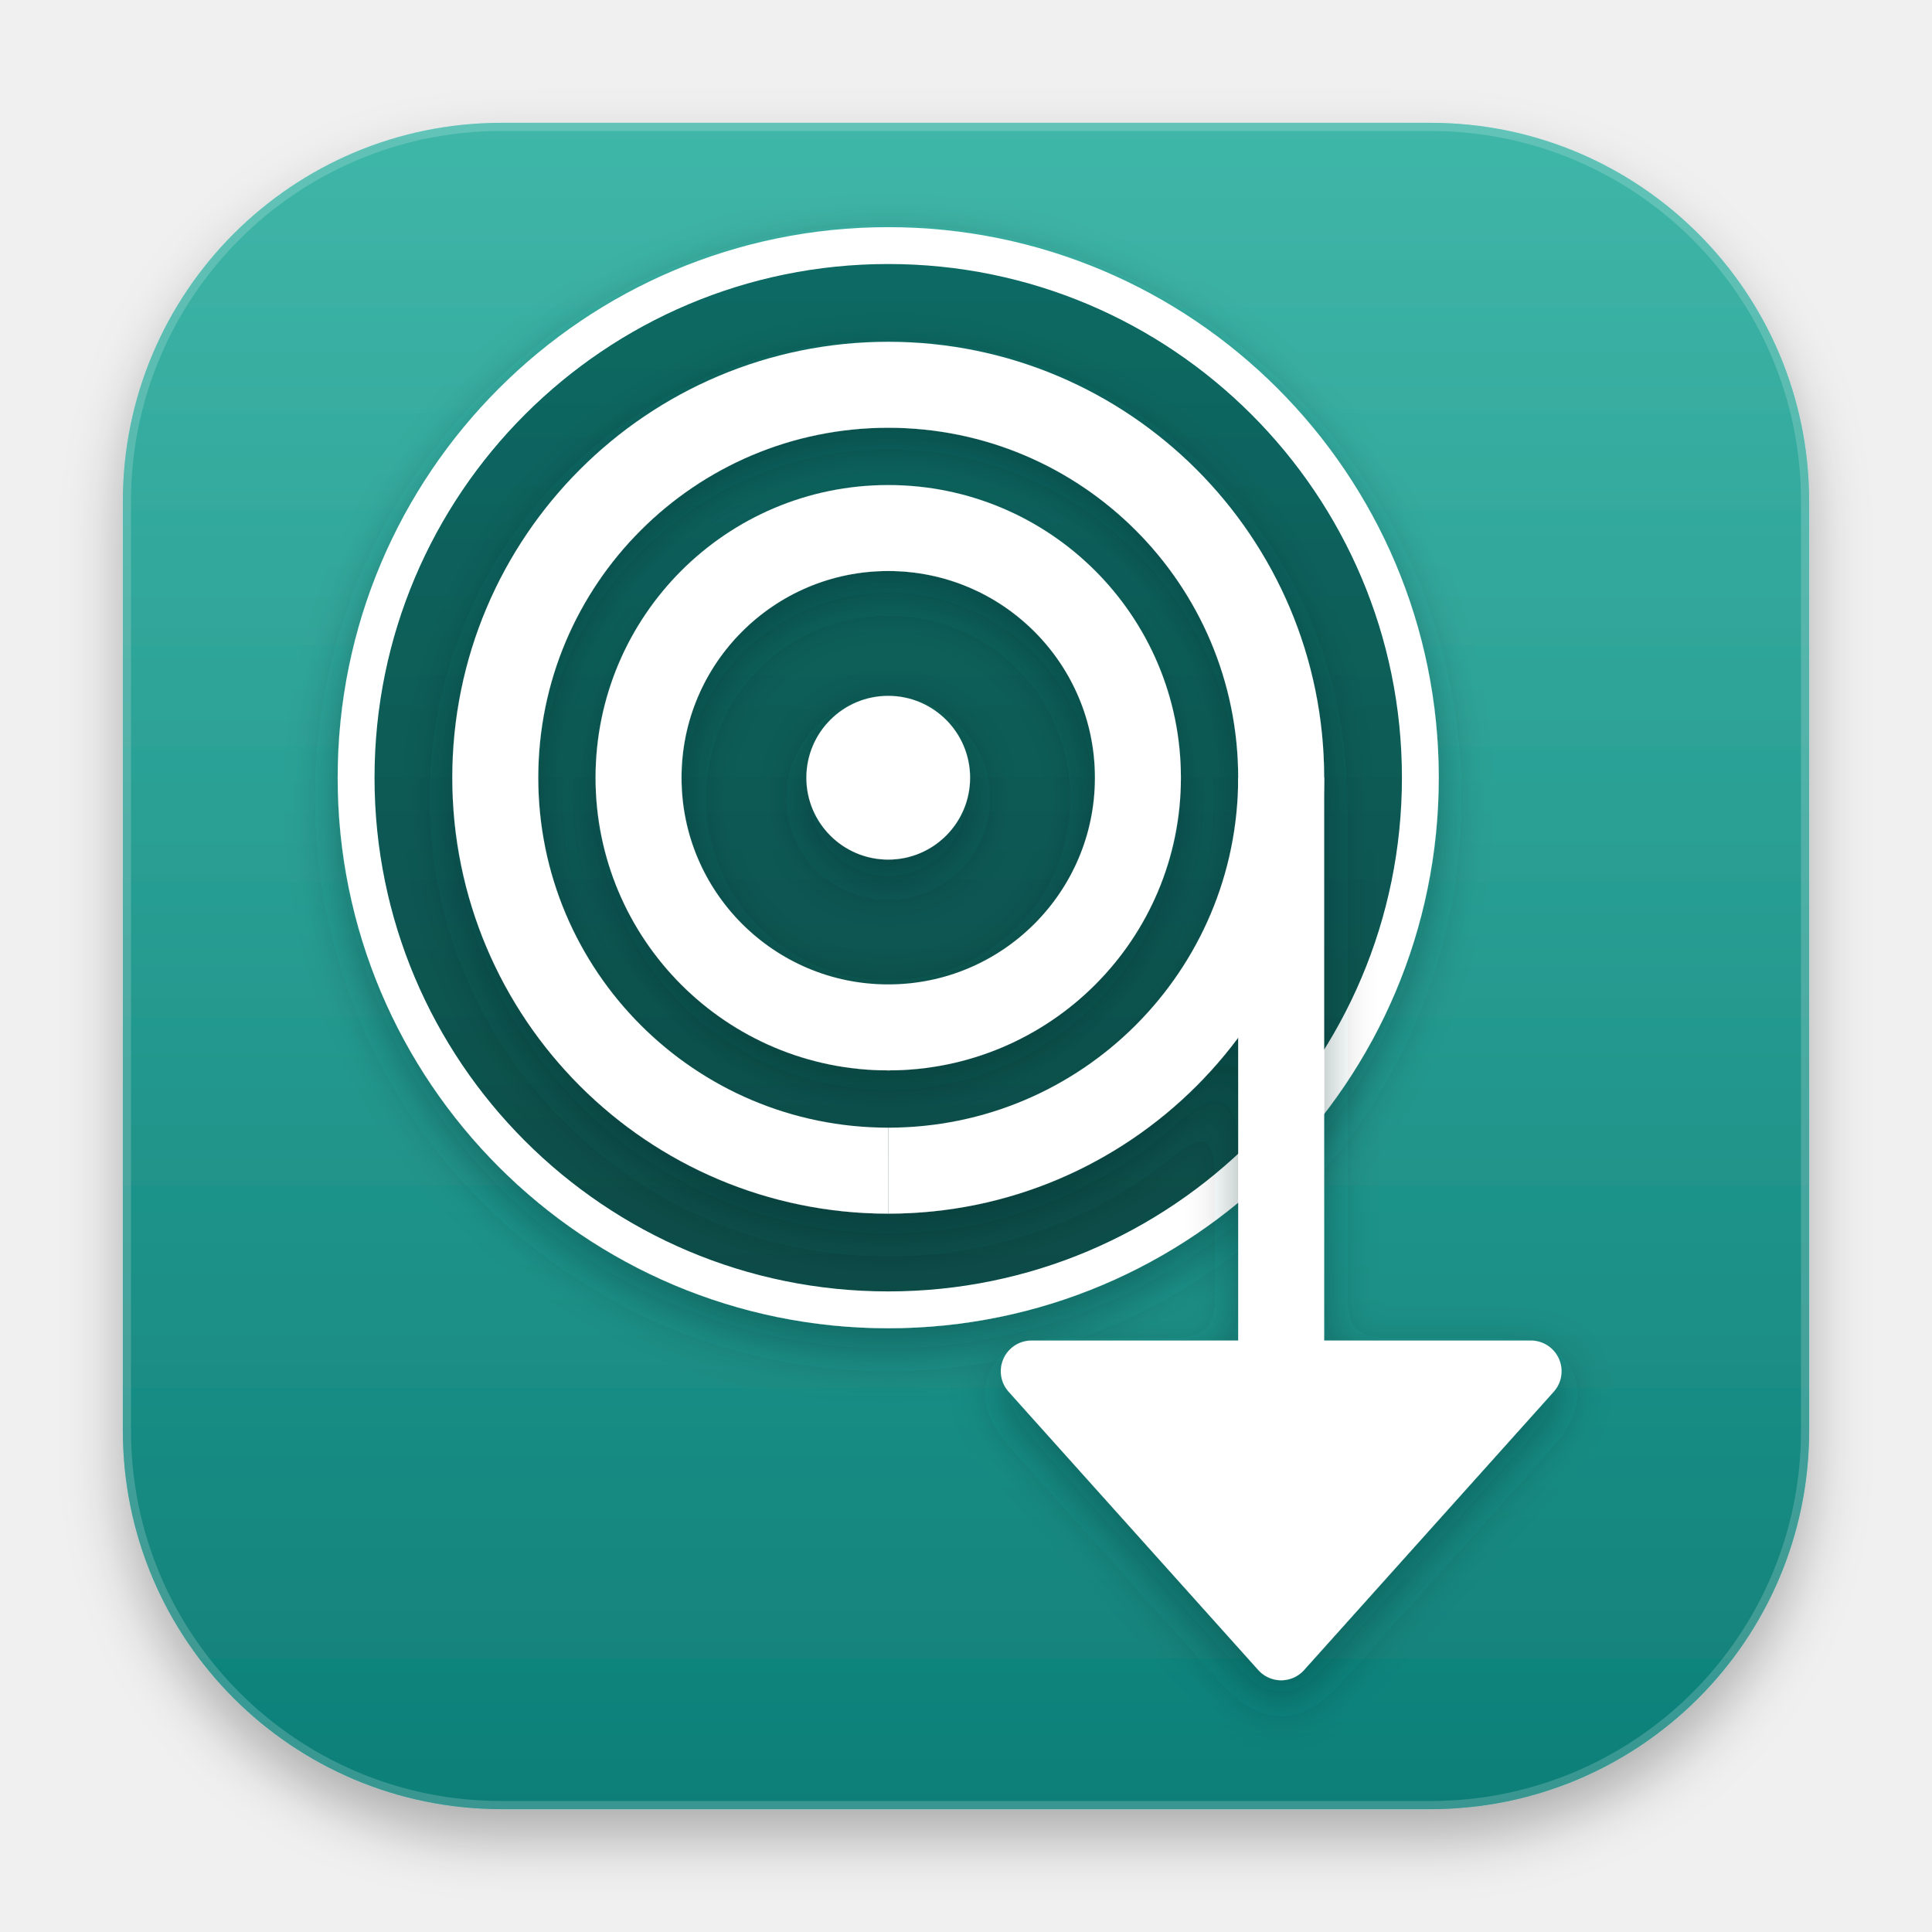
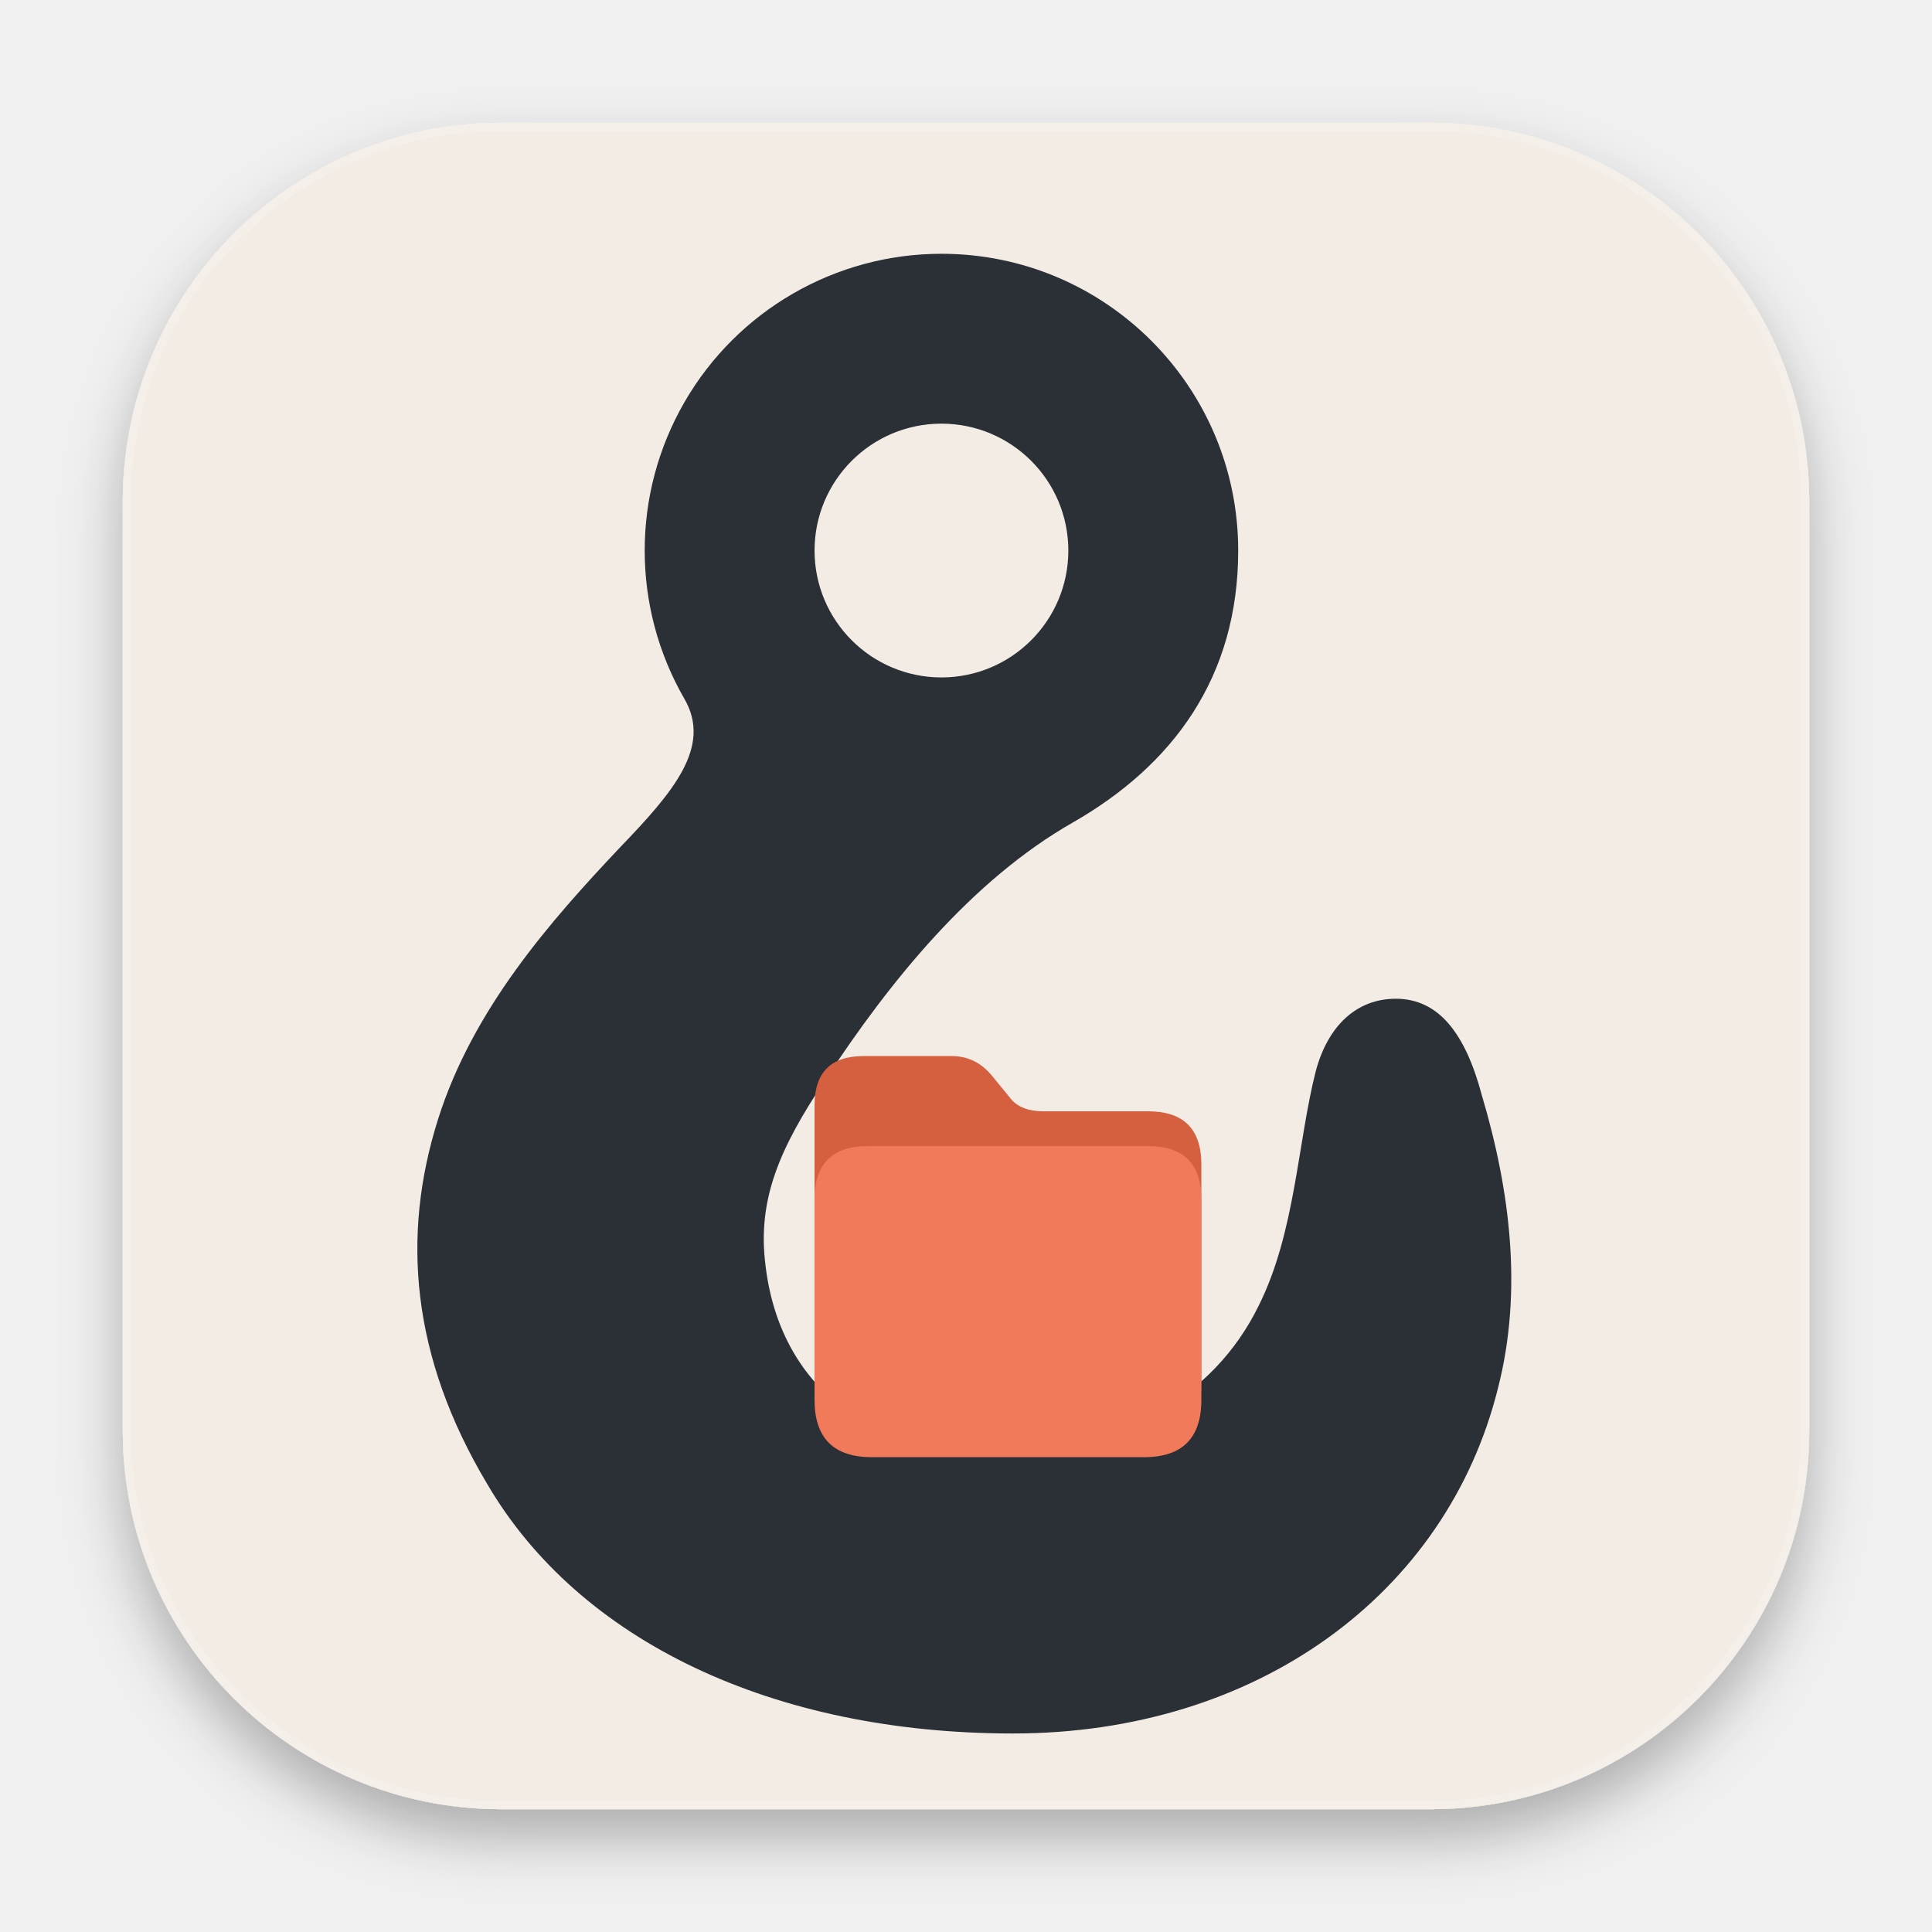
<svg xmlns="http://www.w3.org/2000/svg" width="944" height="944" viewBox="40 40 944 944">
  <defs>
-     <linearGradient id="bg" x1="0" y1="0" x2="0" y2="1">
-       <stop offset="0" stop-color="#3fb6a8" />
-       <stop offset="1" stop-color="#0d7f78" />
-     </linearGradient>
-     <linearGradient id="drum" x1="0" y1="0" x2="0" y2="1">
-       <stop offset="0" stop-color="#0b6a64" />
-       <stop offset="1" stop-color="#074b47" />
-     </linearGradient>
    <filter id="shadow" x="-10%" y="-10%" width="120%" height="125%">
      <feDropShadow dx="0" dy="14" stdDeviation="14" flood-color="#000" flood-opacity="0.28" />
    </filter>
-     <filter id="soft" x="-15%" y="-15%" width="130%" height="135%">
-       <feDropShadow dx="0" dy="10" stdDeviation="12" flood-color="#03302d" flood-opacity="0.40" />
-     </filter>
  </defs>
-   <rect x="100" y="100" width="824" height="824" rx="185" fill="url(#bg)" filter="url(#shadow)" />
+   <rect x="100" y="100" width="824" height="824" rx="185" fill="#f3ece4" filter="url(#shadow)" />
  <rect x="102" y="102" width="820" height="820" rx="183" fill="none" stroke="#ffffff" stroke-opacity="0.18" stroke-width="4" />
-   <circle cx="474" cy="420" r="260" fill="url(#drum)" stroke="#ffffff" stroke-width="18" filter="url(#soft)" />
-   <g filter="url(#soft)" fill="#ffffff">
-     <circle cx="474" cy="420" r="122" fill="none" stroke="#ffffff" stroke-width="42" />
-     <path d="M666 420 A192 192 0 1 0 474 612 M666 420 L666 720" fill="none" stroke="#ffffff" stroke-width="42" stroke-linecap="butt" />
-     <path d="M474 612 A192 192 0 0 0 666 420" fill="none" stroke="#ffffff" stroke-width="42" />
-     <path d="M544 710 H788 L666 846 Z" stroke="#ffffff" stroke-width="30" stroke-linejoin="round" />
-     <circle cx="474" cy="420" r="40" />
-   </g>
+   <path fill="#2b2f36" fill-rule="evenodd" d="     M 500 164     A 145 145 0 0 1 645 309     C 645 371 613 414 564 442     C 515 470 475 519 443 568     C 421 601 410 626 414 658     C 421 718 466 750 524 750     C 586 750 633 723 655 678     C 673 642 674 598 683 563     C 689 541 703 528 722 528     C 743 528 756 545 764 575     C 778 622 784 671 772 718     C 747 819 654 887 535 887     C 418 887 323 842 278 765     C 241 703 236 644 254 587     C 271 533 309 490 343 454     C 369 427 387.93 404.88 374.43 381.5     A 145 145 0 0 1 500 164 Z     M 562 309     A 62 62 0 1 0 438 309     A 62 62 0 1 0 562 309 Z" />
+   <path fill="#d4603f" d="     M 462 556 H 505     Q 517 556 525 566 L 534 577     Q 539 583 550 583 H 601     Q 627 583 627 609 V 716     Q 627 742 601 742 H 464     Q 438 742 438 716 V 580     Q 438 556 462 556 Z" />
+   <path fill="#f07a5a" d="     M 464 600 H 601     Q 627 600 627 626 V 724     Q 627 752 599 752 H 466     Q 438 752 438 724 V 626     Q 438 600 464 600 Z" />
</svg>
